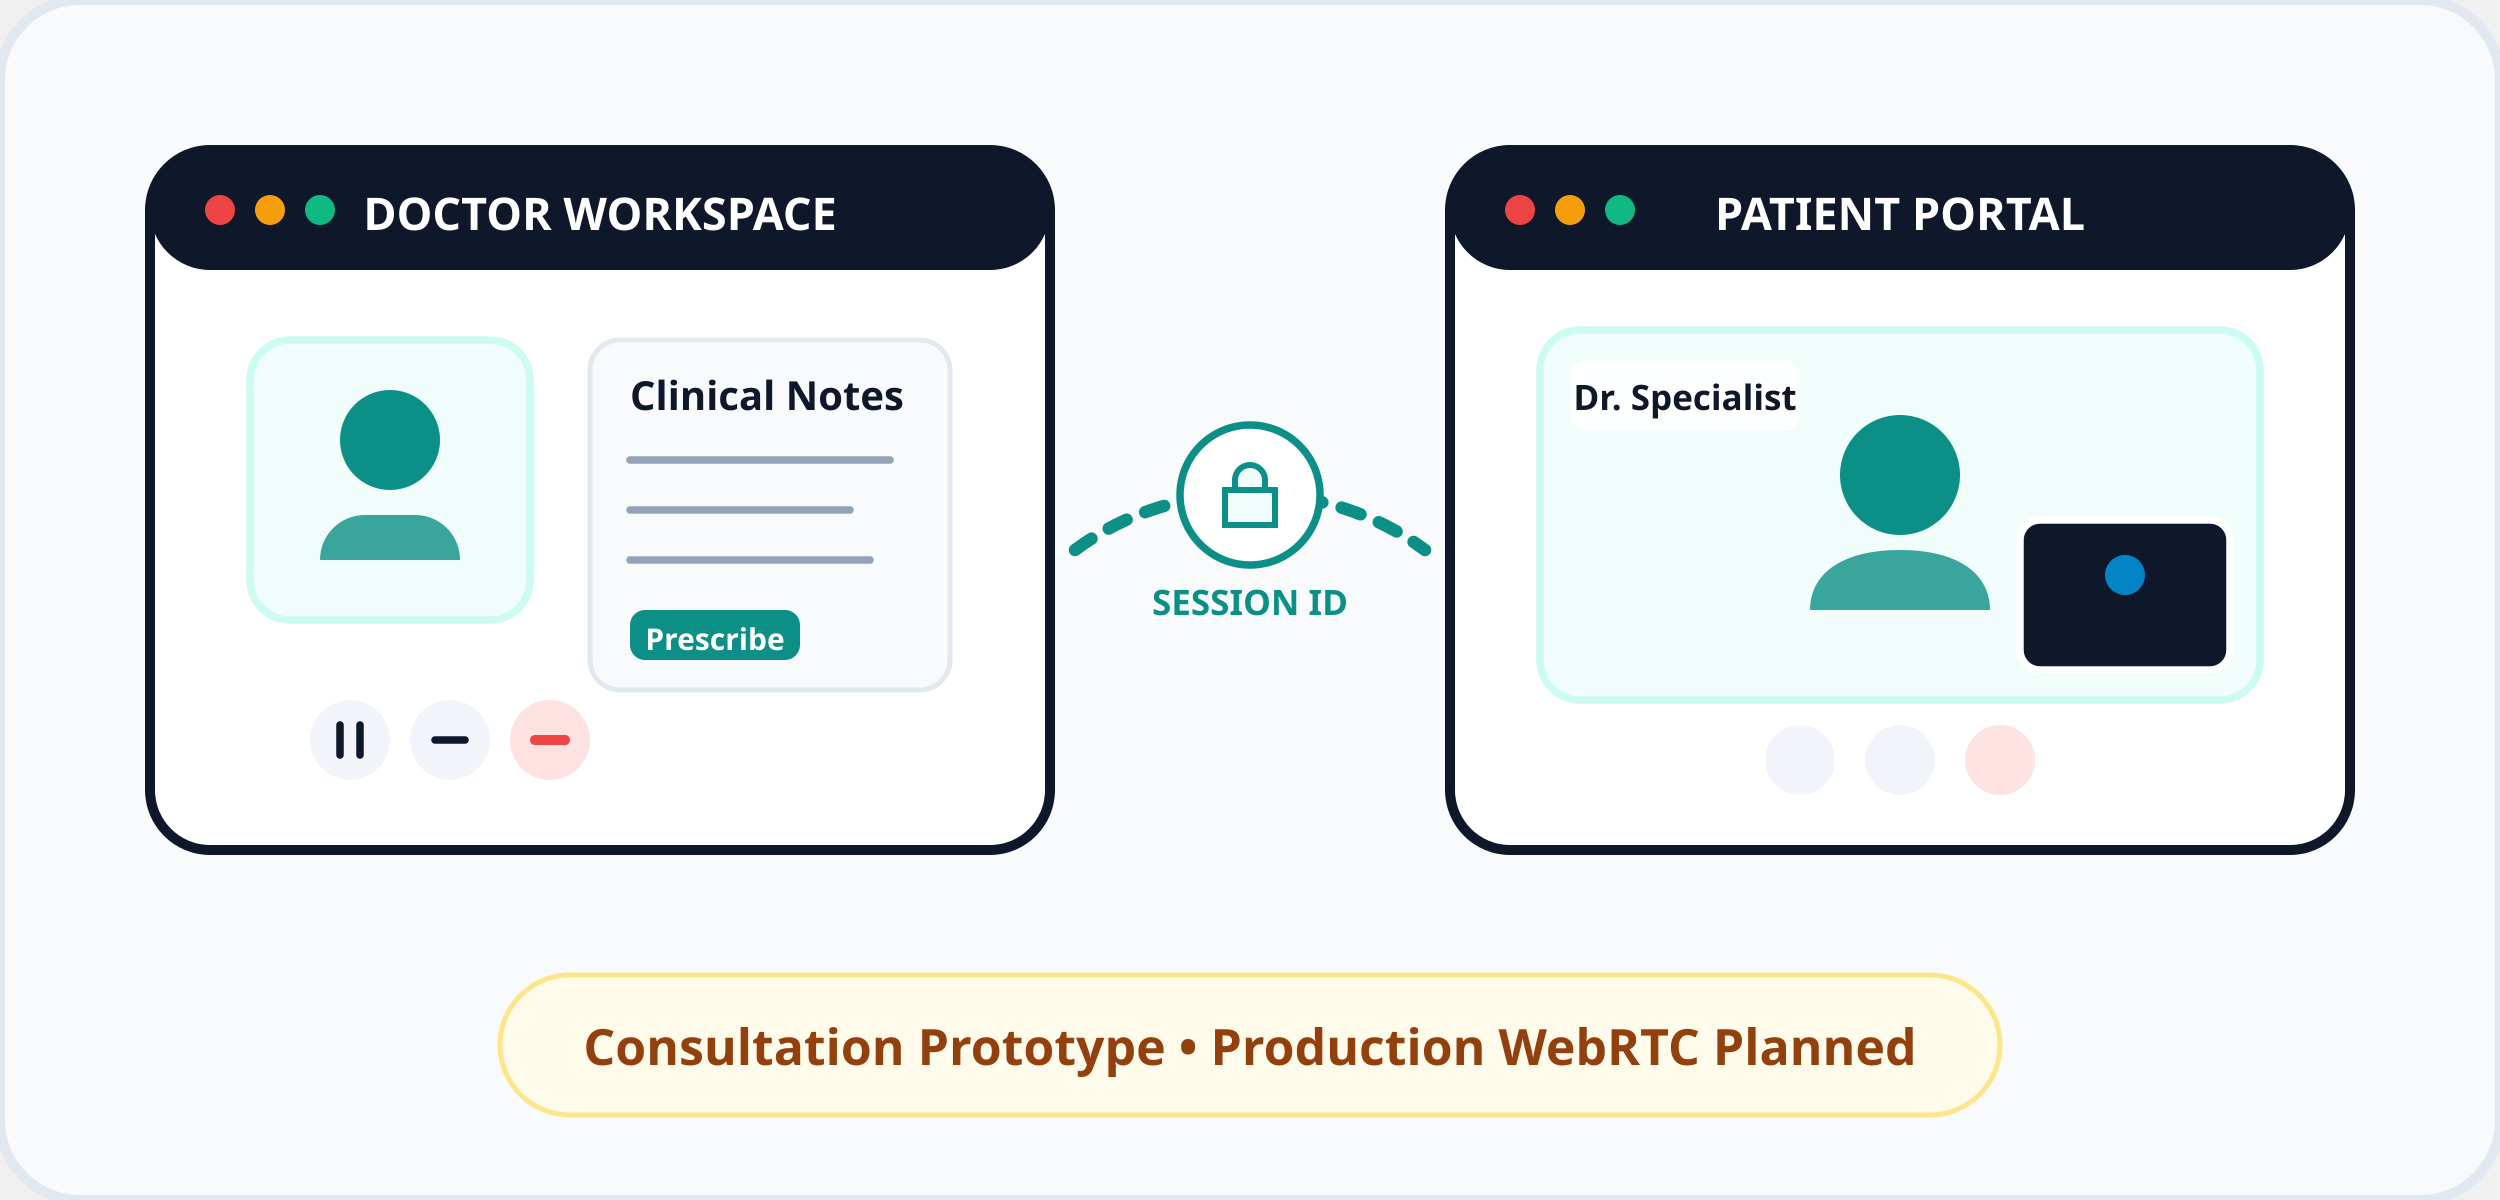
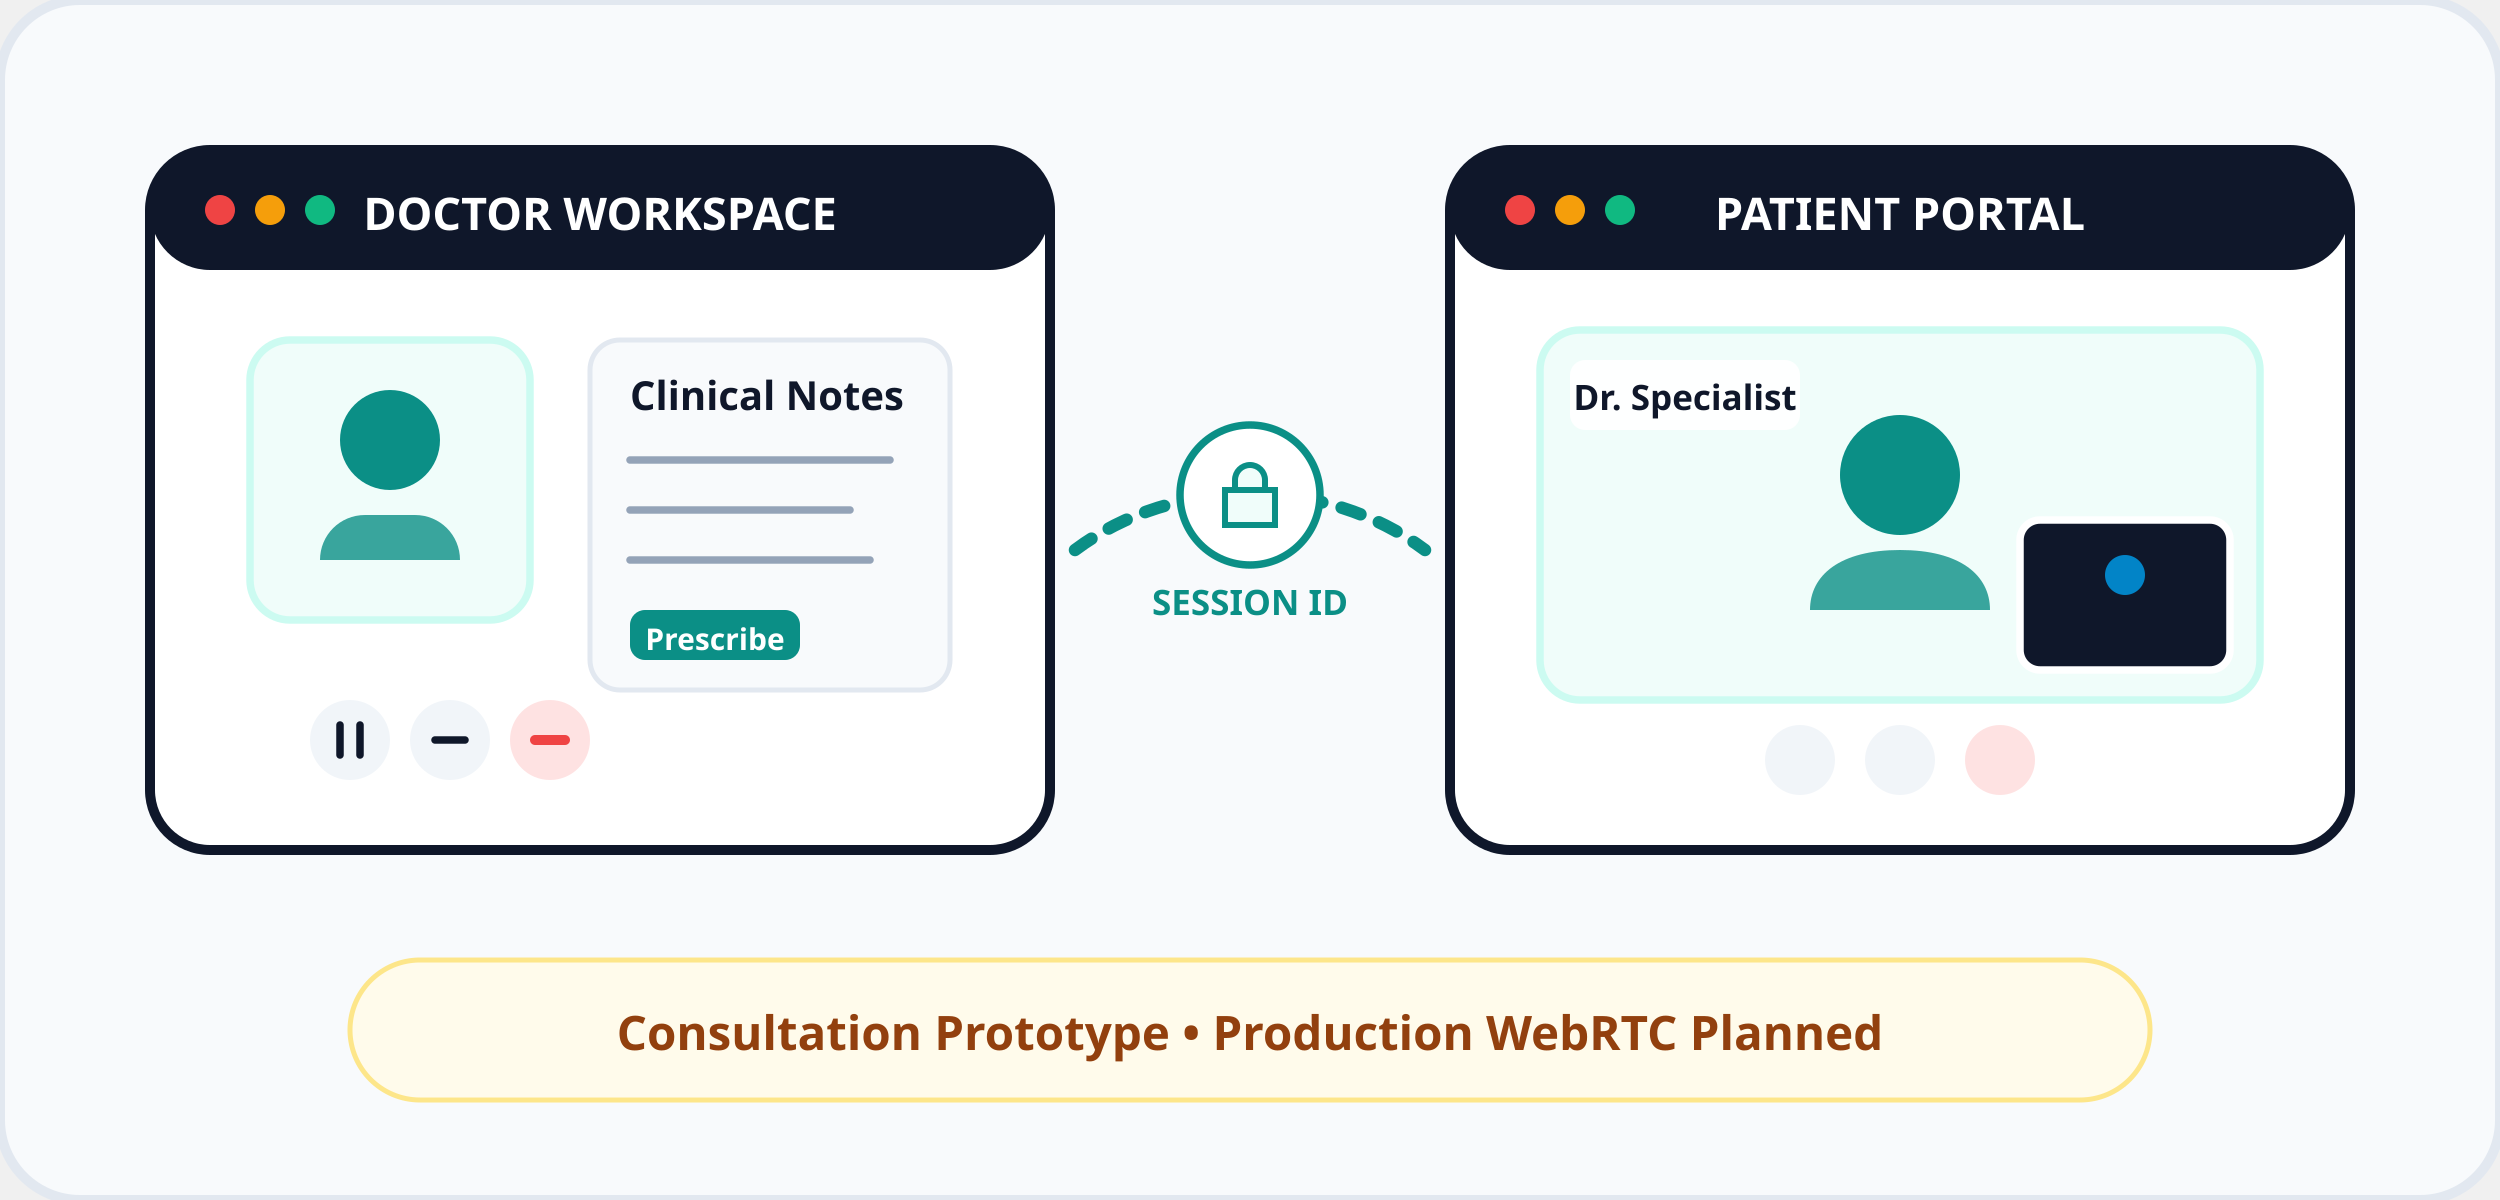
<svg xmlns="http://www.w3.org/2000/svg" viewBox="0 0 500 240" fill="none">
  <rect width="500" height="240" rx="16" fill="#f8fafc" stroke="#e2e8f0" stroke-width="2" />
  <g transform="translate(30, 30)">
    <rect width="180" height="140" rx="12" fill="#ffffff" stroke="#0f172a" stroke-width="2" />
    <rect x="0" y="0" width="180" height="24" rx="12" fill="#0f172a" />
    <circle cx="14" cy="12" r="3" fill="#ef4444" />
    <circle cx="24" cy="12" r="3" fill="#f59e0b" />
    <circle cx="34" cy="12" r="3" fill="#10b981" />
    <text x="90" y="16" font-family="system-ui, sans-serif" font-size="9" font-weight="700" fill="#ffffff" text-anchor="middle">DOCTOR WORKSPACE</text>
    <rect x="20" y="38" width="56" height="56" rx="8" fill="#f0fdfa" stroke="#ccfbf1" stroke-width="1.5" />
    <circle cx="48" cy="58" r="10" fill="#0b8f86" />
    <path d="M34 82c0-5 4-9 9-9h10c5 0 9 4 9 9" fill="#0b8f86" opacity="0.8" />
    <rect x="88" y="38" width="72" height="70" rx="6" fill="#f8fafc" stroke="#e2e8f0" stroke-width="1" />
    <text x="96" y="52" font-family="system-ui, sans-serif" font-size="8" font-weight="700" fill="#0f172a">Clinical Notes</text>
    <line x1="96" y1="62" x2="148" y2="62" stroke="#94a3b8" stroke-width="1.5" stroke-linecap="round" />
    <line x1="96" y1="72" x2="140" y2="72" stroke="#94a3b8" stroke-width="1.5" stroke-linecap="round" />
    <line x1="96" y1="82" x2="144" y2="82" stroke="#94a3b8" stroke-width="1.5" stroke-linecap="round" />
    <rect x="96" y="92" width="34" height="10" rx="3" fill="#0b8f86" />
    <text x="113" y="100" font-family="system-ui, sans-serif" font-size="6" font-weight="700" fill="#ffffff" text-anchor="middle">Prescribe</text>
    <circle cx="40" cy="118" r="8" fill="#f1f5f9" />
    <path d="M38 115v6m4-6v6" stroke="#0f172a" stroke-width="1.5" stroke-linecap="round" />
    <circle cx="60" cy="118" r="8" fill="#f1f5f9" />
    <path d="M57 118h6" stroke="#0f172a" stroke-width="1.5" stroke-linecap="round" />
    <circle cx="80" cy="118" r="8" fill="#fee2e2" />
    <rect x="76" y="117" width="8" height="2" rx="1" fill="#ef4444" />
  </g>
  <g transform="translate(210, 85)">
    <path d="M 5 25 C 25 10, 55 10, 75 25" stroke="#0b8f86" stroke-width="2.5" stroke-linecap="round" stroke-dasharray="4 4" />
    <circle cx="40" cy="14" r="14" fill="#ffffff" stroke="#0b8f86" stroke-width="1.5" />
    <path d="M37 13v-2a3 3 0 0 1 6 0v2m-8 0h10v7H35v-7z" stroke="#0b8f86" stroke-width="1.2" fill="#f0fdfa" />
    <text x="40" y="38" font-family="system-ui, sans-serif" font-size="7" font-weight="700" fill="#0b8f86" text-anchor="middle">SESSION ID</text>
  </g>
  <g transform="translate(290, 30)">
    <rect width="180" height="140" rx="12" fill="#ffffff" stroke="#0f172a" stroke-width="2" />
    <rect x="0" y="0" width="180" height="24" rx="12" fill="#0f172a" />
    <circle cx="14" cy="12" r="3" fill="#ef4444" />
    <circle cx="24" cy="12" r="3" fill="#f59e0b" />
    <circle cx="34" cy="12" r="3" fill="#10b981" />
    <text x="90" y="16" font-family="system-ui, sans-serif" font-size="9" font-weight="700" fill="#ffffff" text-anchor="middle">PATIENT PORTAL</text>
    <rect x="18" y="36" width="144" height="74" rx="8" fill="#f0fdfa" stroke="#ccfbf1" stroke-width="1.5" />
    <circle cx="90" cy="65" r="12" fill="#0b8f86" />
    <path d="M72 92c0-7 6-12 18-12s18 5 18 12" fill="#0b8f86" opacity="0.8" />
    <rect x="24" y="42" width="46" height="14" rx="3" fill="#ffffff" opacity="0.9" />
    <text x="47" y="52" font-family="system-ui, sans-serif" font-size="7" font-weight="700" fill="#0f172a" text-anchor="middle">Dr. Specialist</text>
    <rect x="114" y="74" width="42" height="30" rx="4" fill="#0f172a" stroke="#ffffff" stroke-width="1.5" />
    <circle cx="135" cy="85" r="4" fill="#0284c7" />
    <circle cx="70" cy="122" r="7" fill="#f1f5f9" />
    <circle cx="90" cy="122" r="7" fill="#f1f5f9" />
    <circle cx="110" cy="122" r="7" fill="#fee2e2" />
  </g>
-   <g transform="translate(100, 195)">
-     <rect width="300" height="28" rx="14" fill="#fffbeb" stroke="#fde68a" stroke-width="1" />
-     <text x="150" y="18" font-family="system-ui, sans-serif" font-size="10" font-weight="700" fill="#92400e" text-anchor="middle">
+   <g transform="translate(70, 192)">
+     <rect width="360" height="28" rx="14" fill="#fffbeb" stroke="#fde68a" stroke-width="1" />
+     <text x="180" y="18" font-family="system-ui, sans-serif" font-size="9.5" font-weight="700" fill="#92400e" text-anchor="middle">
      Consultation Prototype • Production WebRTC Planned
    </text>
  </g>
</svg>
